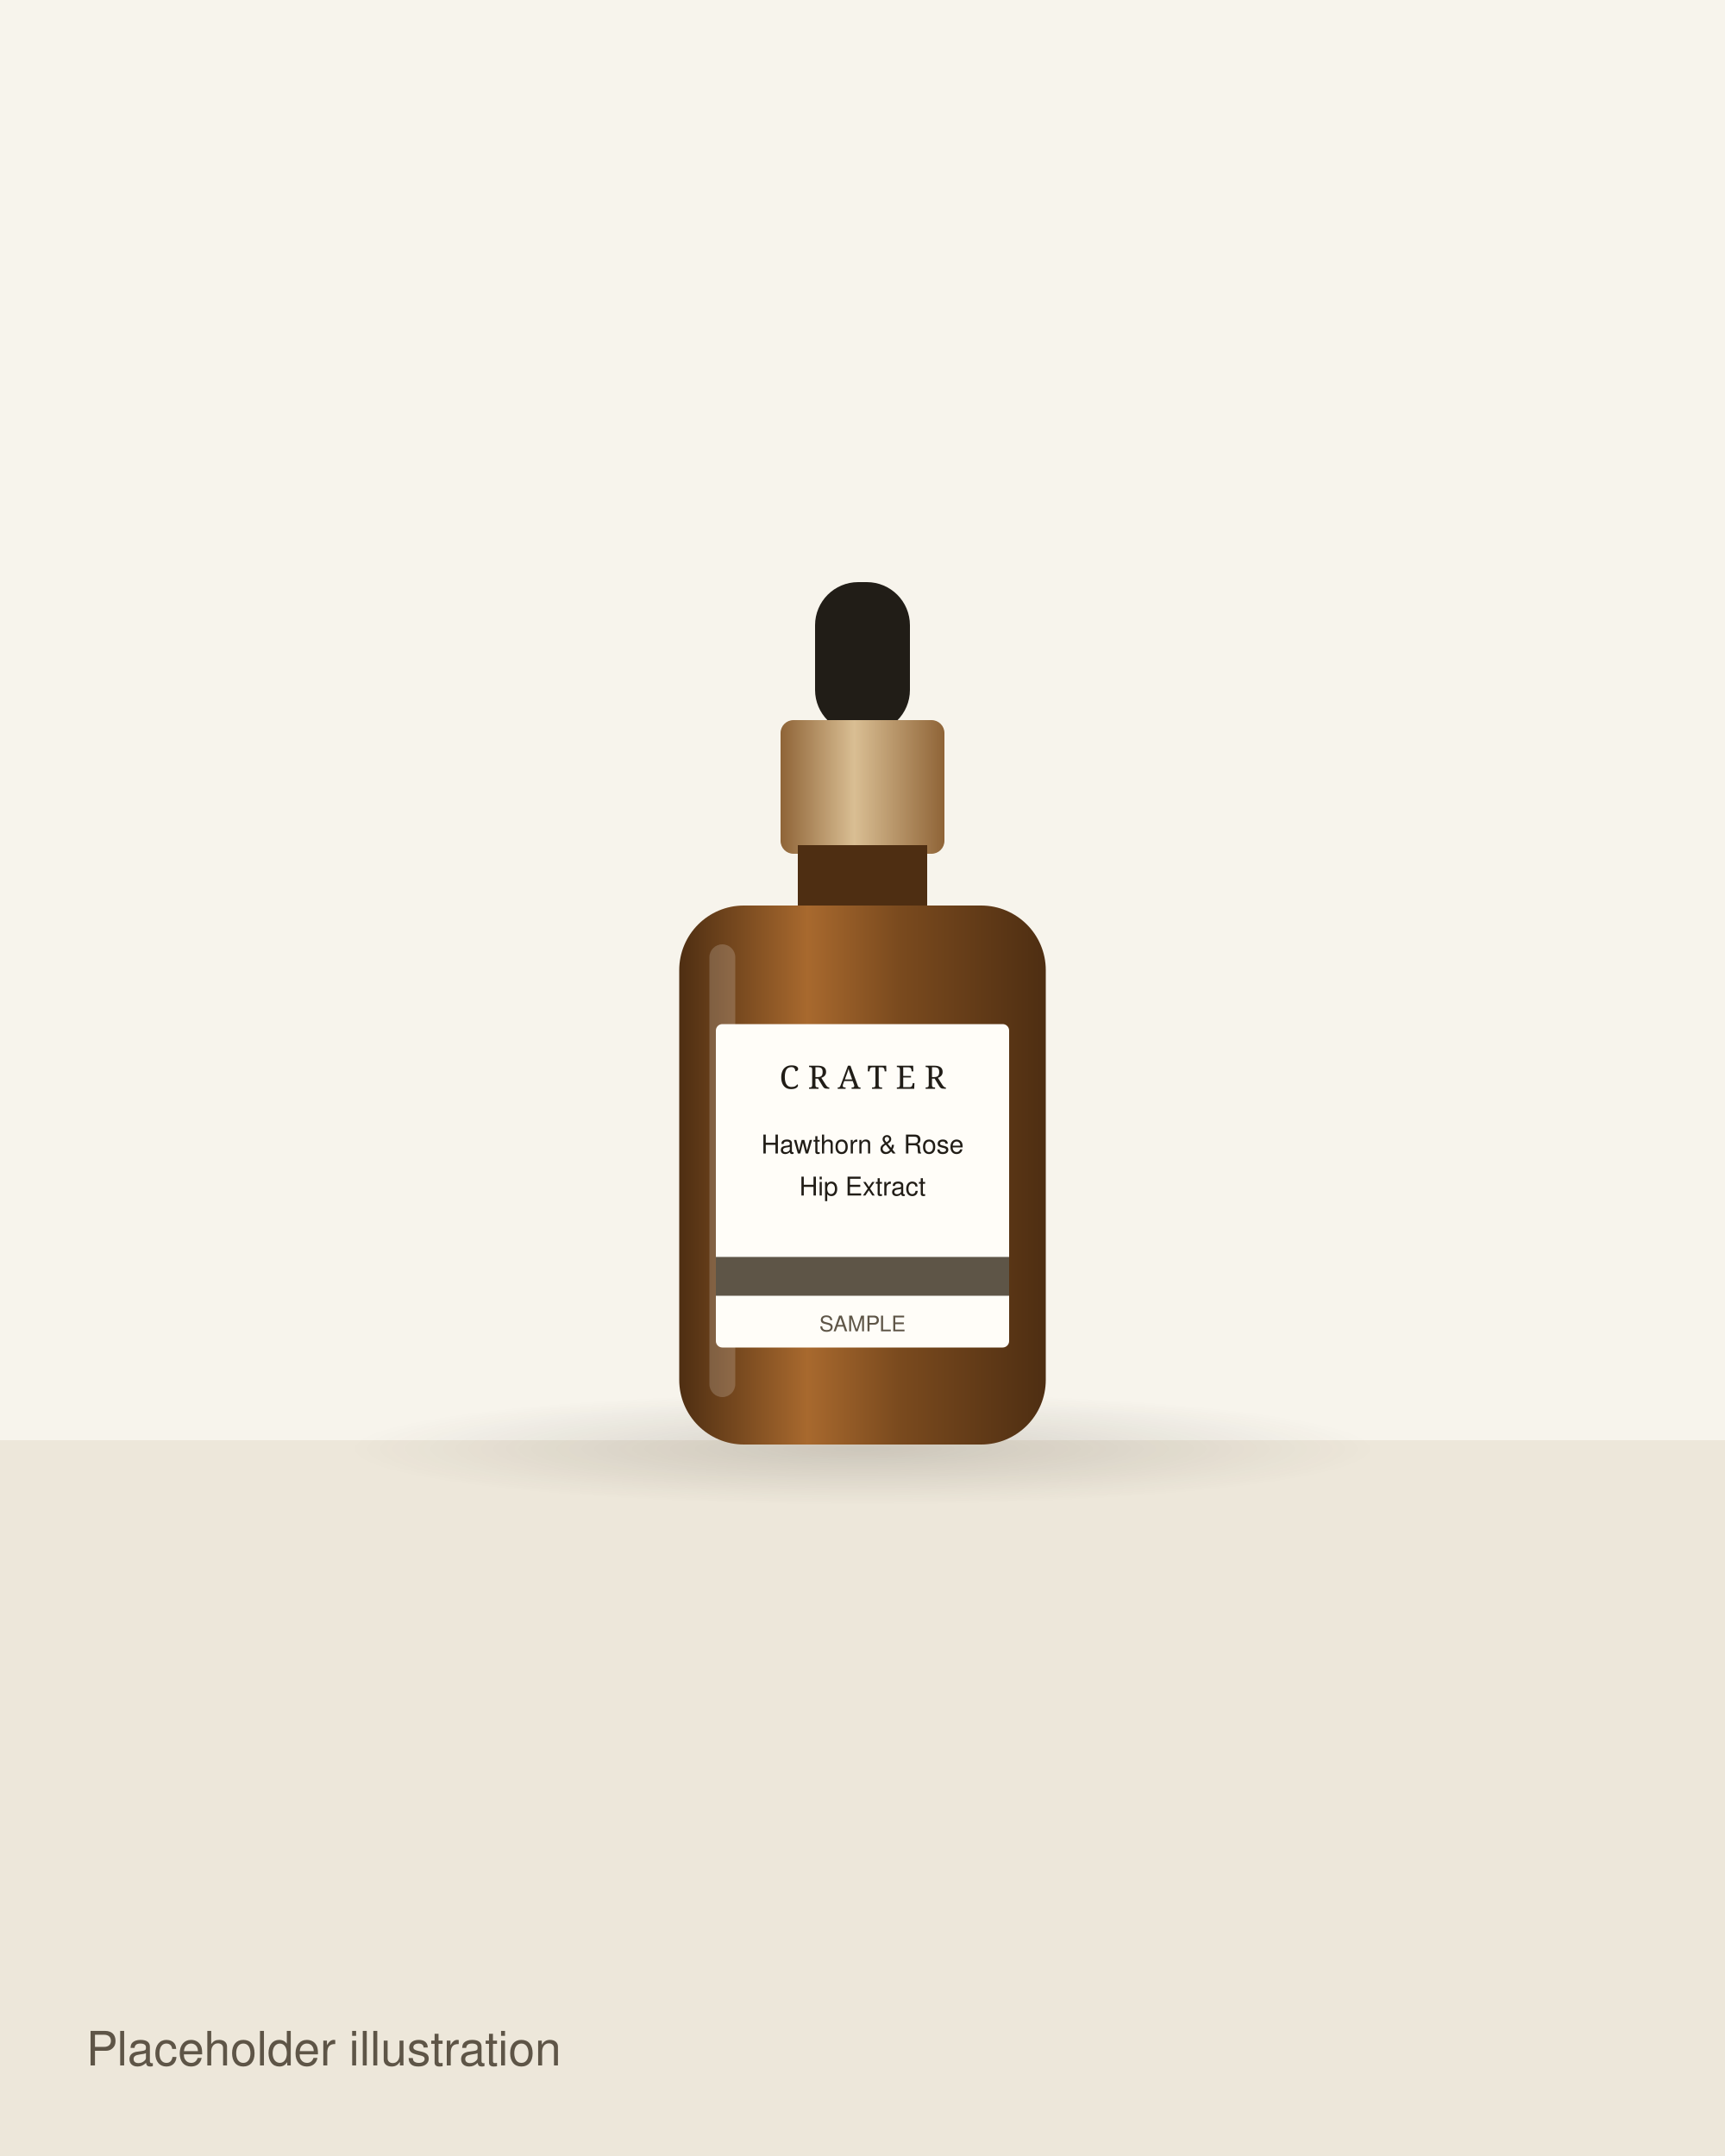
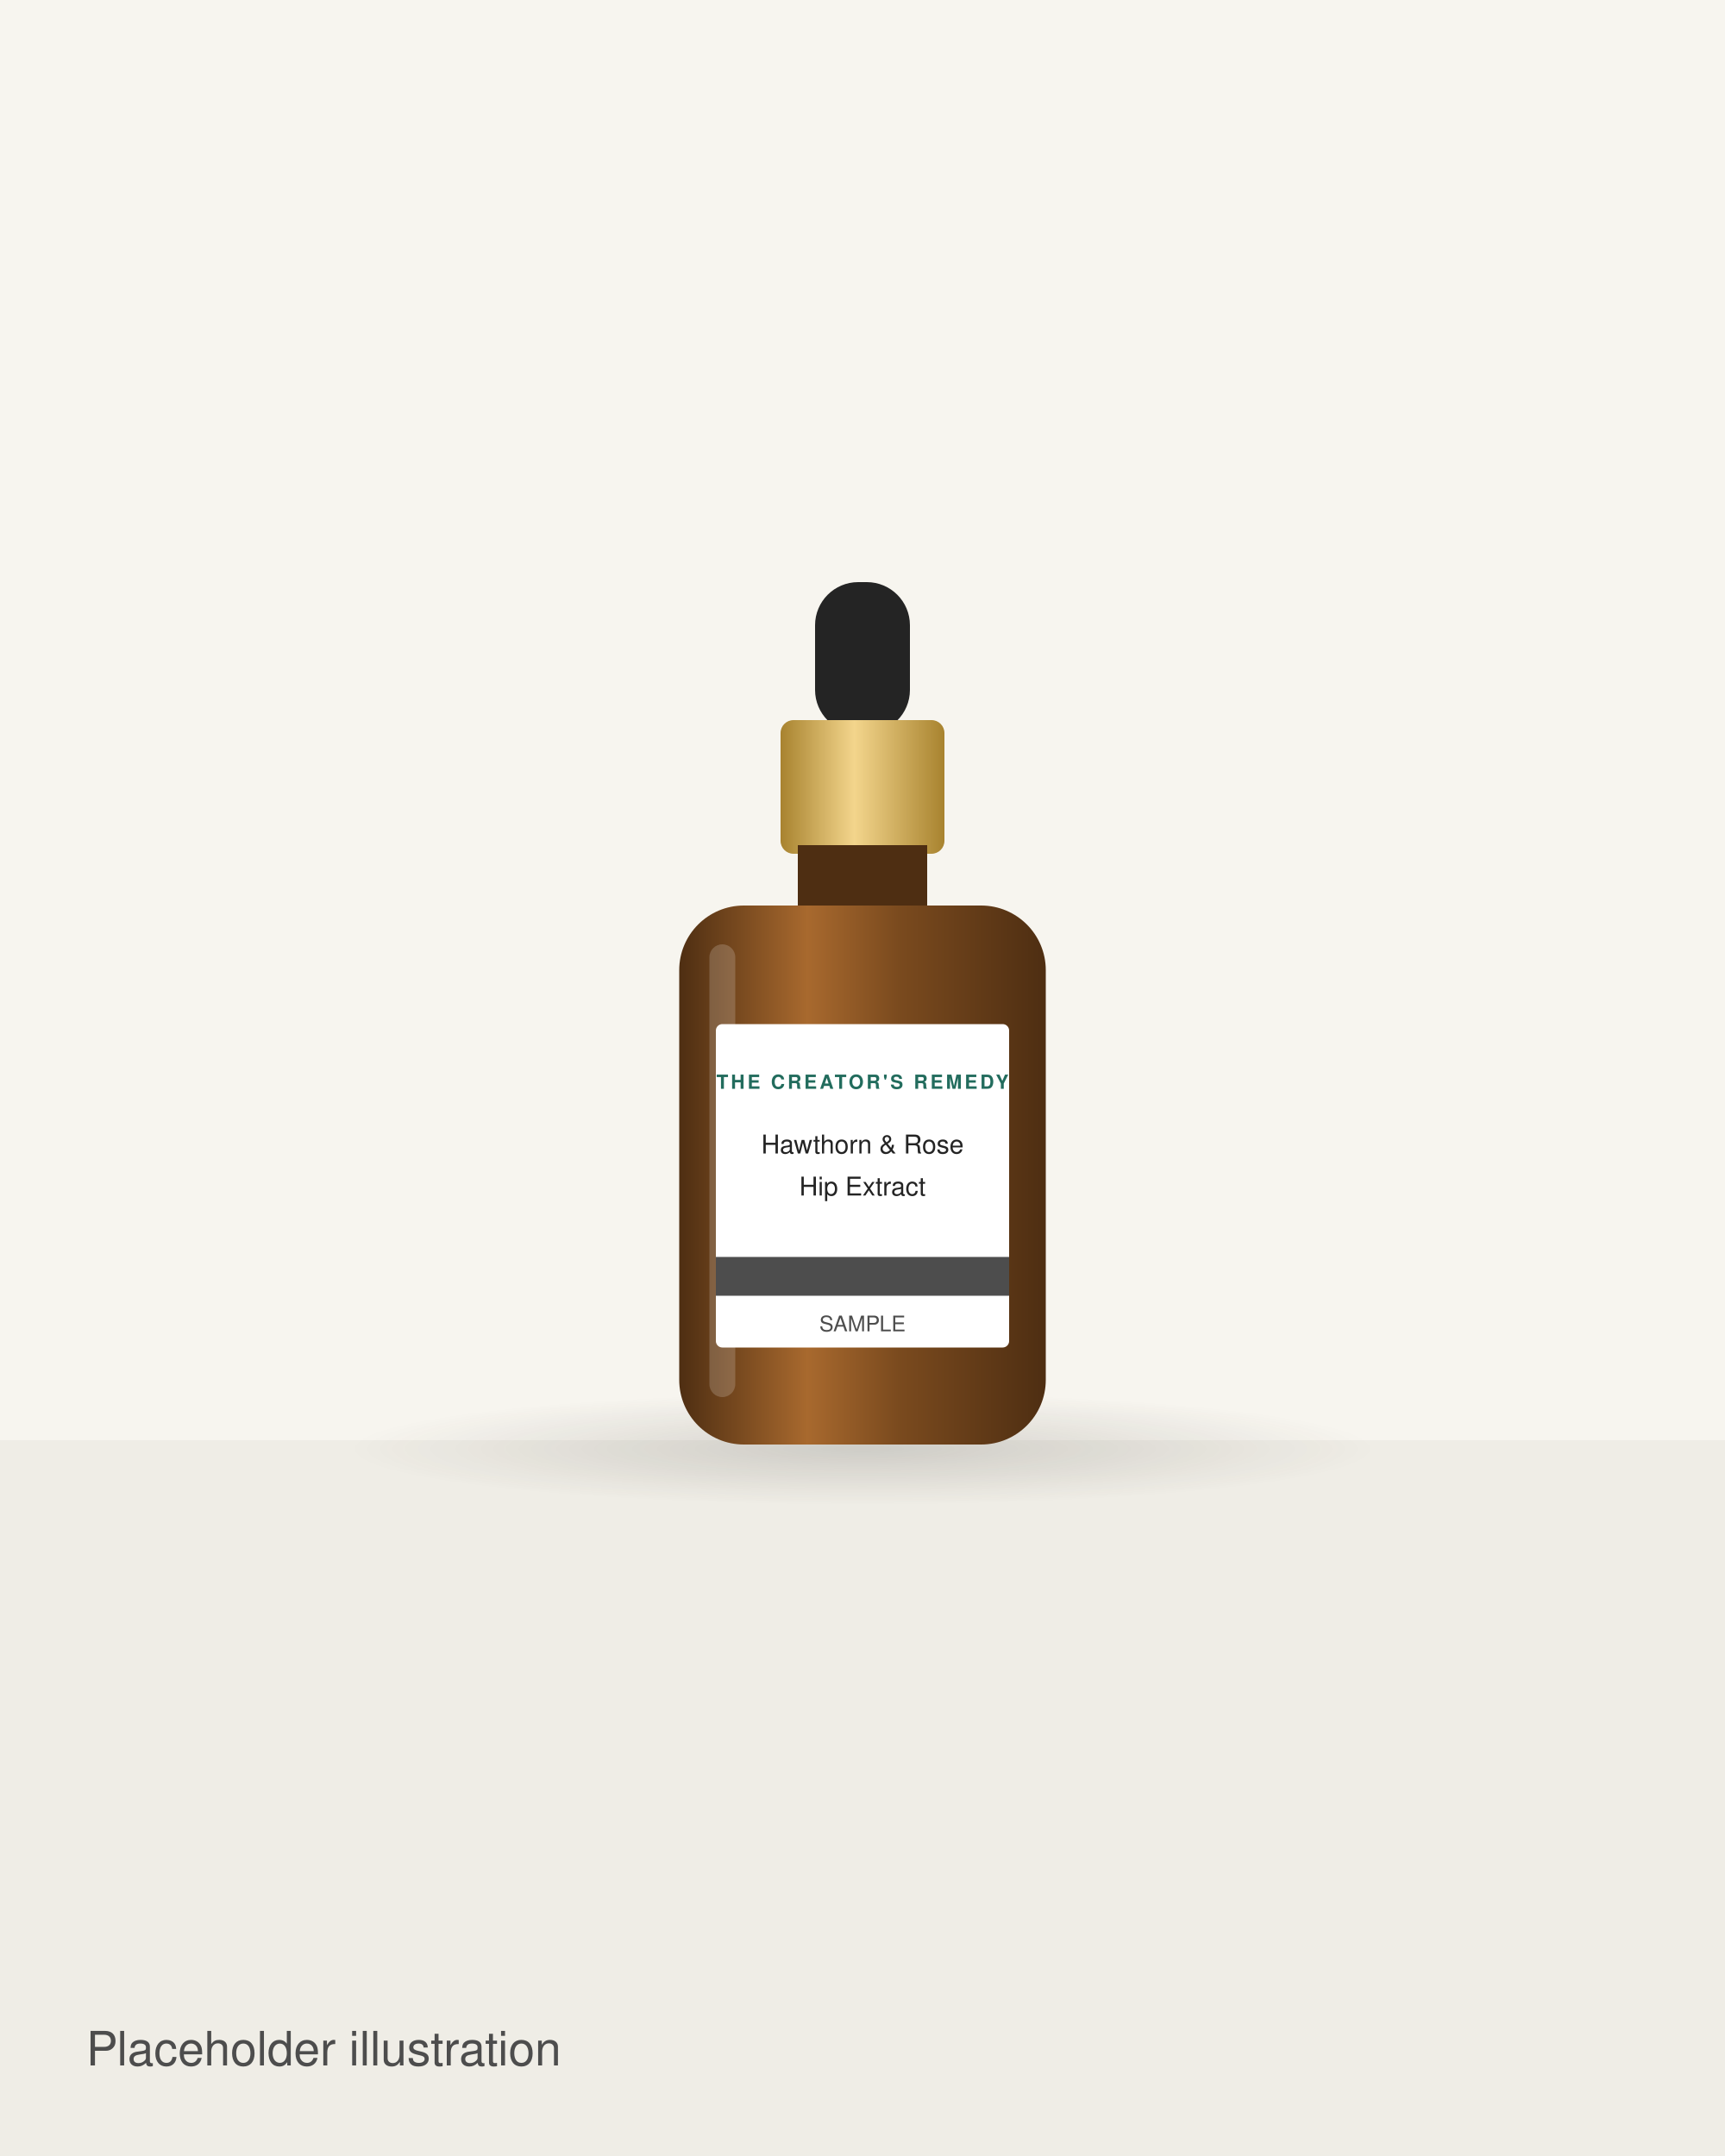
<svg xmlns="http://www.w3.org/2000/svg" viewBox="0 0 800 1000" width="800" height="1000" role="img" aria-label="Illustration placeholder: Hawthorn &amp; Rose Hip Extract">
  <defs>
    <linearGradient id="glass" x1="0" y1="0" x2="1" y2="0">
      <stop offset="0" stop-color="#4E2E12" />
      <stop offset="0.35" stop-color="#A8692E" />
      <stop offset="0.6" stop-color="#7A4A1E" />
      <stop offset="1" stop-color="#4E2E12" />
    </linearGradient>
    <linearGradient id="gilt" x1="0" y1="0" x2="1" y2="0">
-       <stop offset="0" stop-color="#8F6437" />
-       <stop offset="0.45" stop-color="#D9BE93" />
-       <stop offset="1" stop-color="#8F6437" />
+       <stop offset="0" stop-color="#A8832F" />
+       <stop offset="0.45" stop-color="#F3D58C" />
+       <stop offset="1" stop-color="#A8832F" />
    </linearGradient>
    <radialGradient id="floorShadow" cx="0.5" cy="0.5" r="0.5">
-       <stop offset="0" stop-color="#211D17" stop-opacity="0.16" />
+       <stop offset="0" stop-color="#242424" stop-opacity="0.16" />
      <stop offset="1" stop-color="#2A1D15" stop-opacity="0" />
    </radialGradient>
  </defs>
-   <rect width="800" height="1000" fill="#F7F4EC" />
-   <rect y="668" width="800" height="332" fill="#EDE7DA" />
+   <rect width="800" height="1000" fill="#F7F5EF" />
+   <rect y="668" width="800" height="332" fill="#EFEDE6" />
  <ellipse cx="400" cy="672" rx="240" ry="26" fill="url(#floorShadow)" />
-   <rect x="378" y="270" width="44" height="70" rx="20" fill="#211D17" />
+   <rect x="378" y="270" width="44" height="70" rx="20" fill="#242424" />
  <rect x="362" y="334" width="76" height="62" rx="6" fill="url(#gilt)" />
  <rect x="370" y="392" width="60" height="34" fill="#4E2E12" />
  <rect x="315" y="420" width="170" height="250" rx="30" fill="url(#glass)" />
  <rect x="329" y="438" width="12" height="210" rx="6" fill="#FFFFFF" opacity="0.18" />
-   <rect x="332" y="475" width="136" height="150" rx="3" fill="#FFFDF8" />
-   <rect x="332" y="583" width="136" height="18" fill="#5E5547" />
-   <text x="400" y="505" text-anchor="middle" font-family="Didot, 'Bodoni 72', Georgia, serif" font-size="15" letter-spacing="4" fill="#211D17">CRATER</text>
-   <text x="400" y="535" text-anchor="middle" font-family="Helvetica, Arial, sans-serif" font-size="12" fill="#211D17">Hawthorn &amp; Rose</text>
-   <text x="400" y="554.5" text-anchor="middle" font-family="Helvetica, Arial, sans-serif" font-size="12" fill="#211D17">Hip Extract</text>
-   <text x="400" y="617.5" text-anchor="middle" font-family="Helvetica, Arial, sans-serif" font-size="10" fill="#5E5547">SAMPLE</text>
-   <text x="40" y="958" font-family="Helvetica, Arial, sans-serif" font-size="22" fill="#5E5547">Placeholder illustration</text>
+   <rect x="332" y="475" width="136" height="150" rx="3" fill="#FFFFFF" />
+   <rect x="332" y="583" width="136" height="18" fill="#4D4D4D" />
+   <text x="400" y="505" text-anchor="middle" font-family="Helvetica, Arial, sans-serif" font-weight="bold" font-size="9" letter-spacing="1.2" fill="#226C5D">THE CREATOR'S REMEDY</text>
+   <text x="400" y="535" text-anchor="middle" font-family="Helvetica, Arial, sans-serif" font-size="12" fill="#242424">Hawthorn &amp; Rose</text>
+   <text x="400" y="554.5" text-anchor="middle" font-family="Helvetica, Arial, sans-serif" font-size="12" fill="#242424">Hip Extract</text>
+   <text x="400" y="617.5" text-anchor="middle" font-family="Helvetica, Arial, sans-serif" font-size="10" fill="#4D4D4D">SAMPLE</text>
+   <text x="40" y="958" font-family="Helvetica, Arial, sans-serif" font-size="22" fill="#4D4D4D">Placeholder illustration</text>
</svg>
